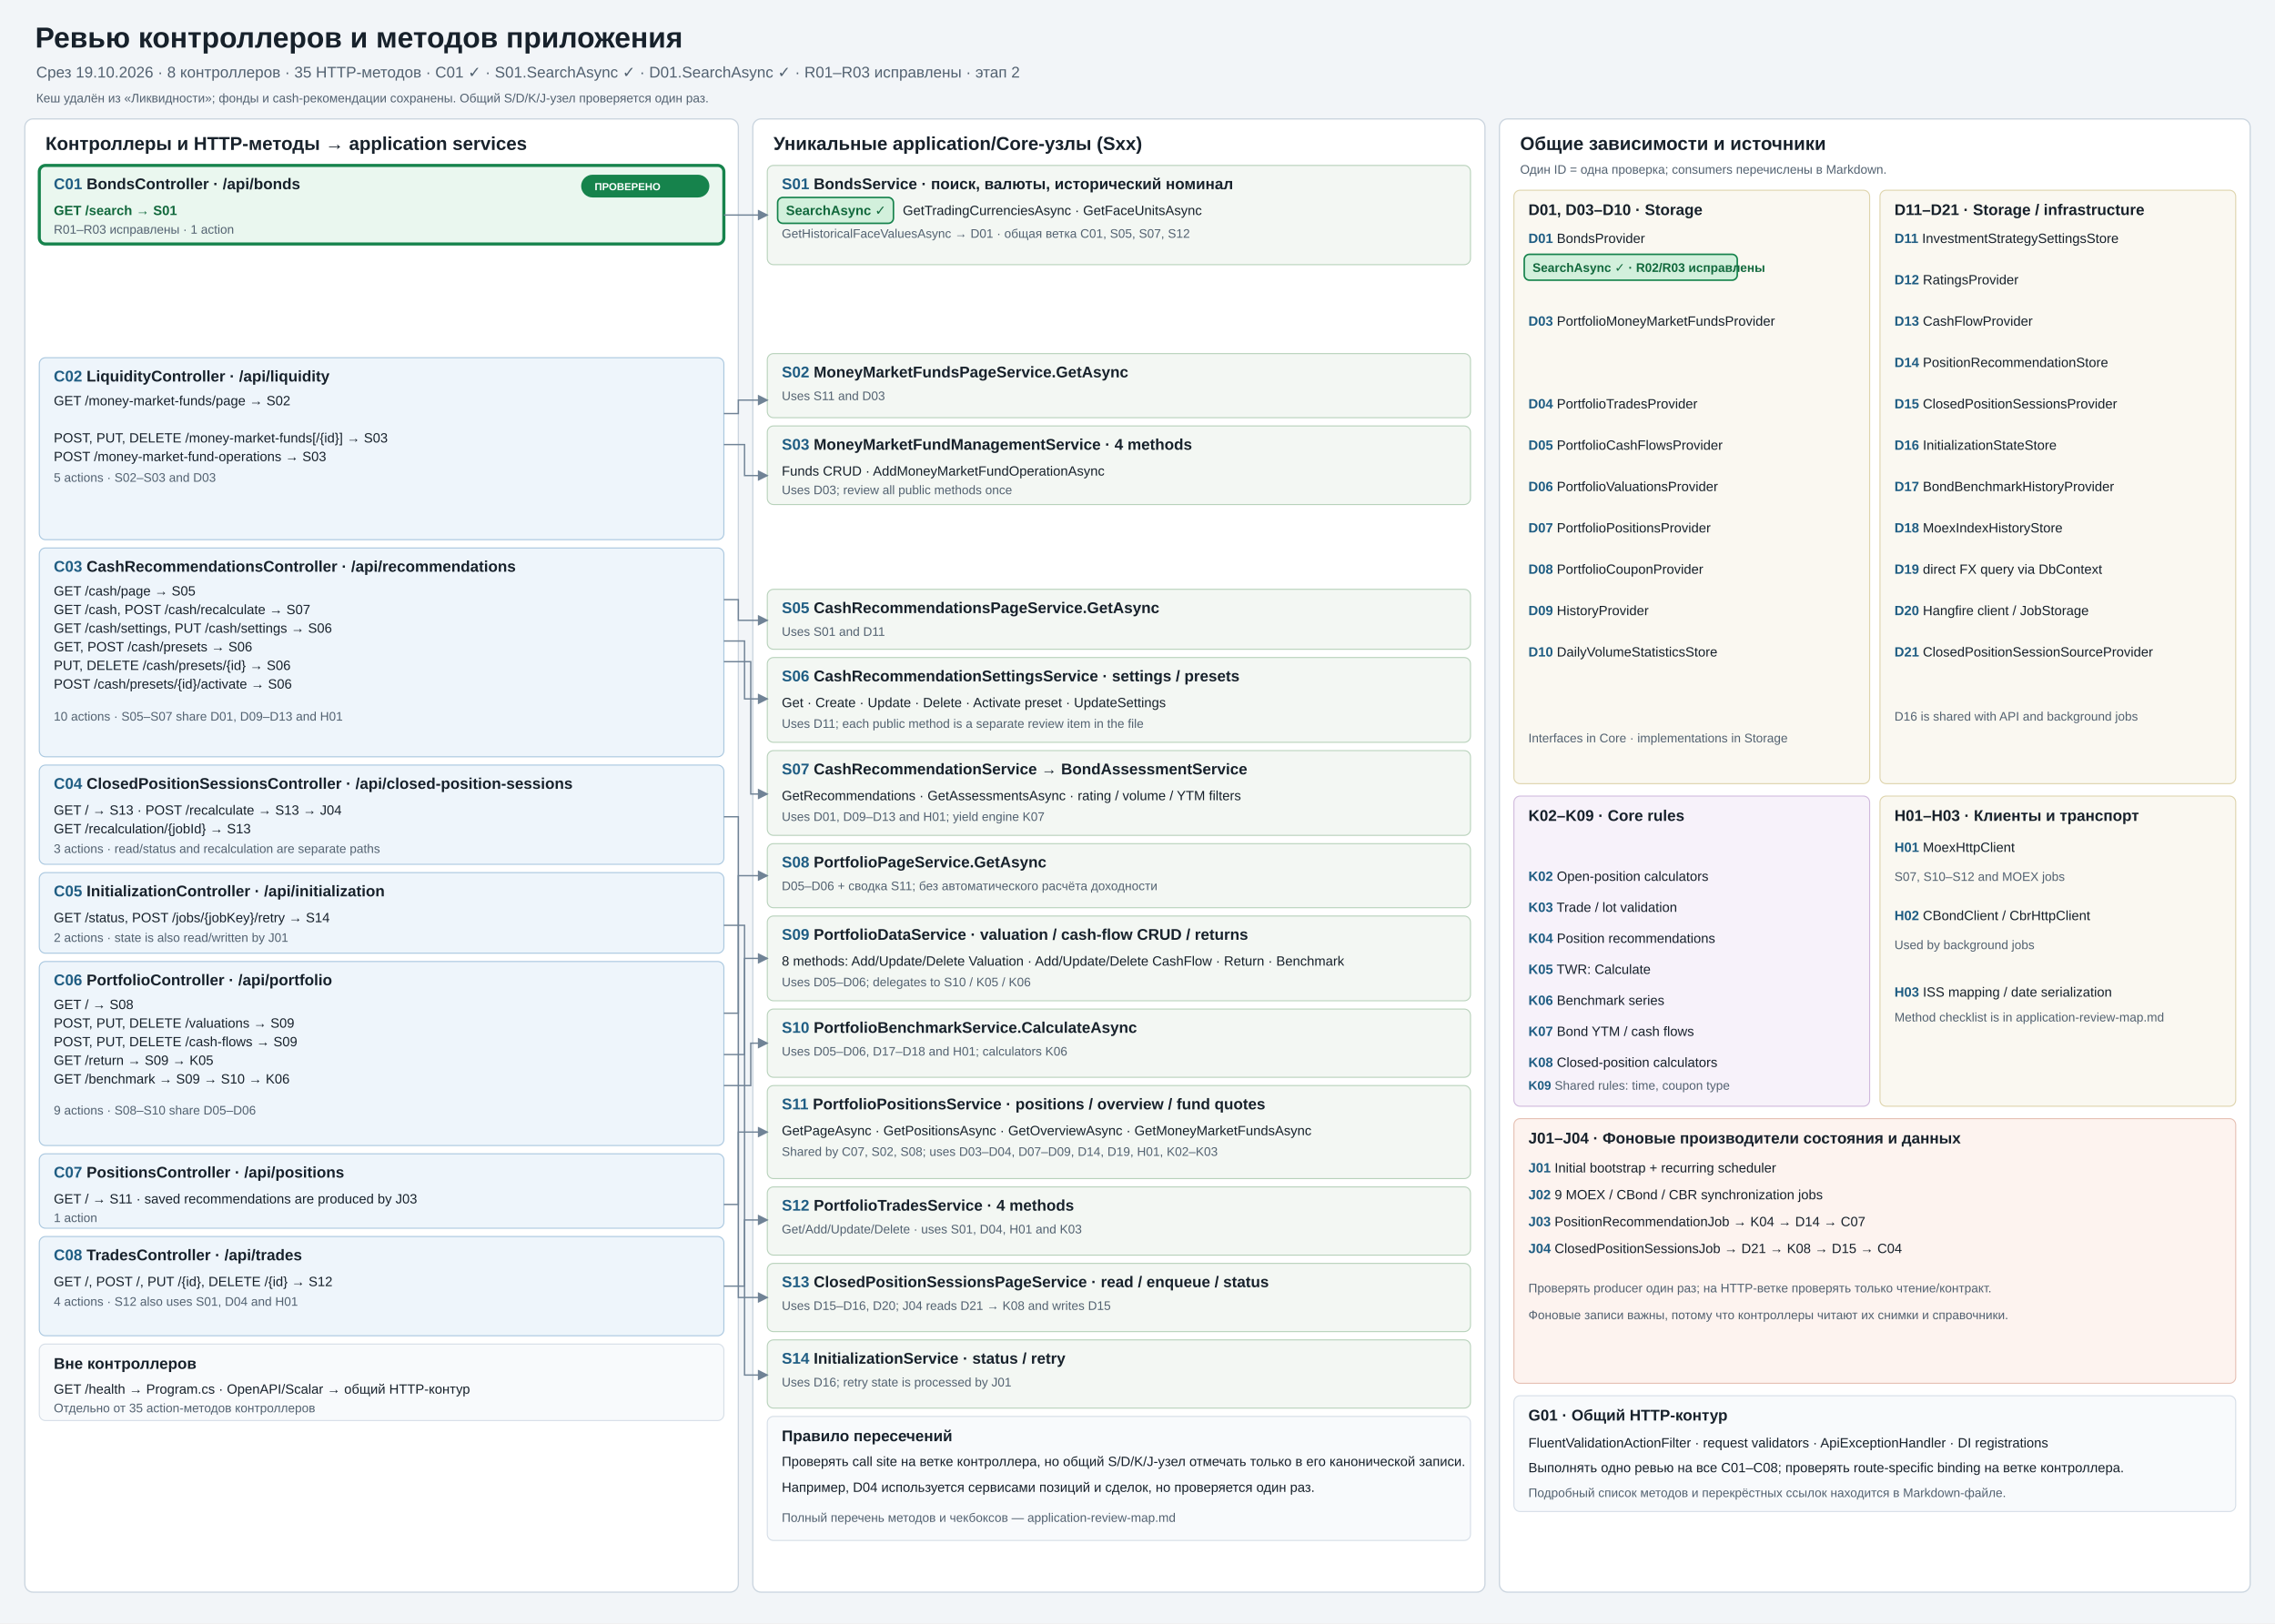
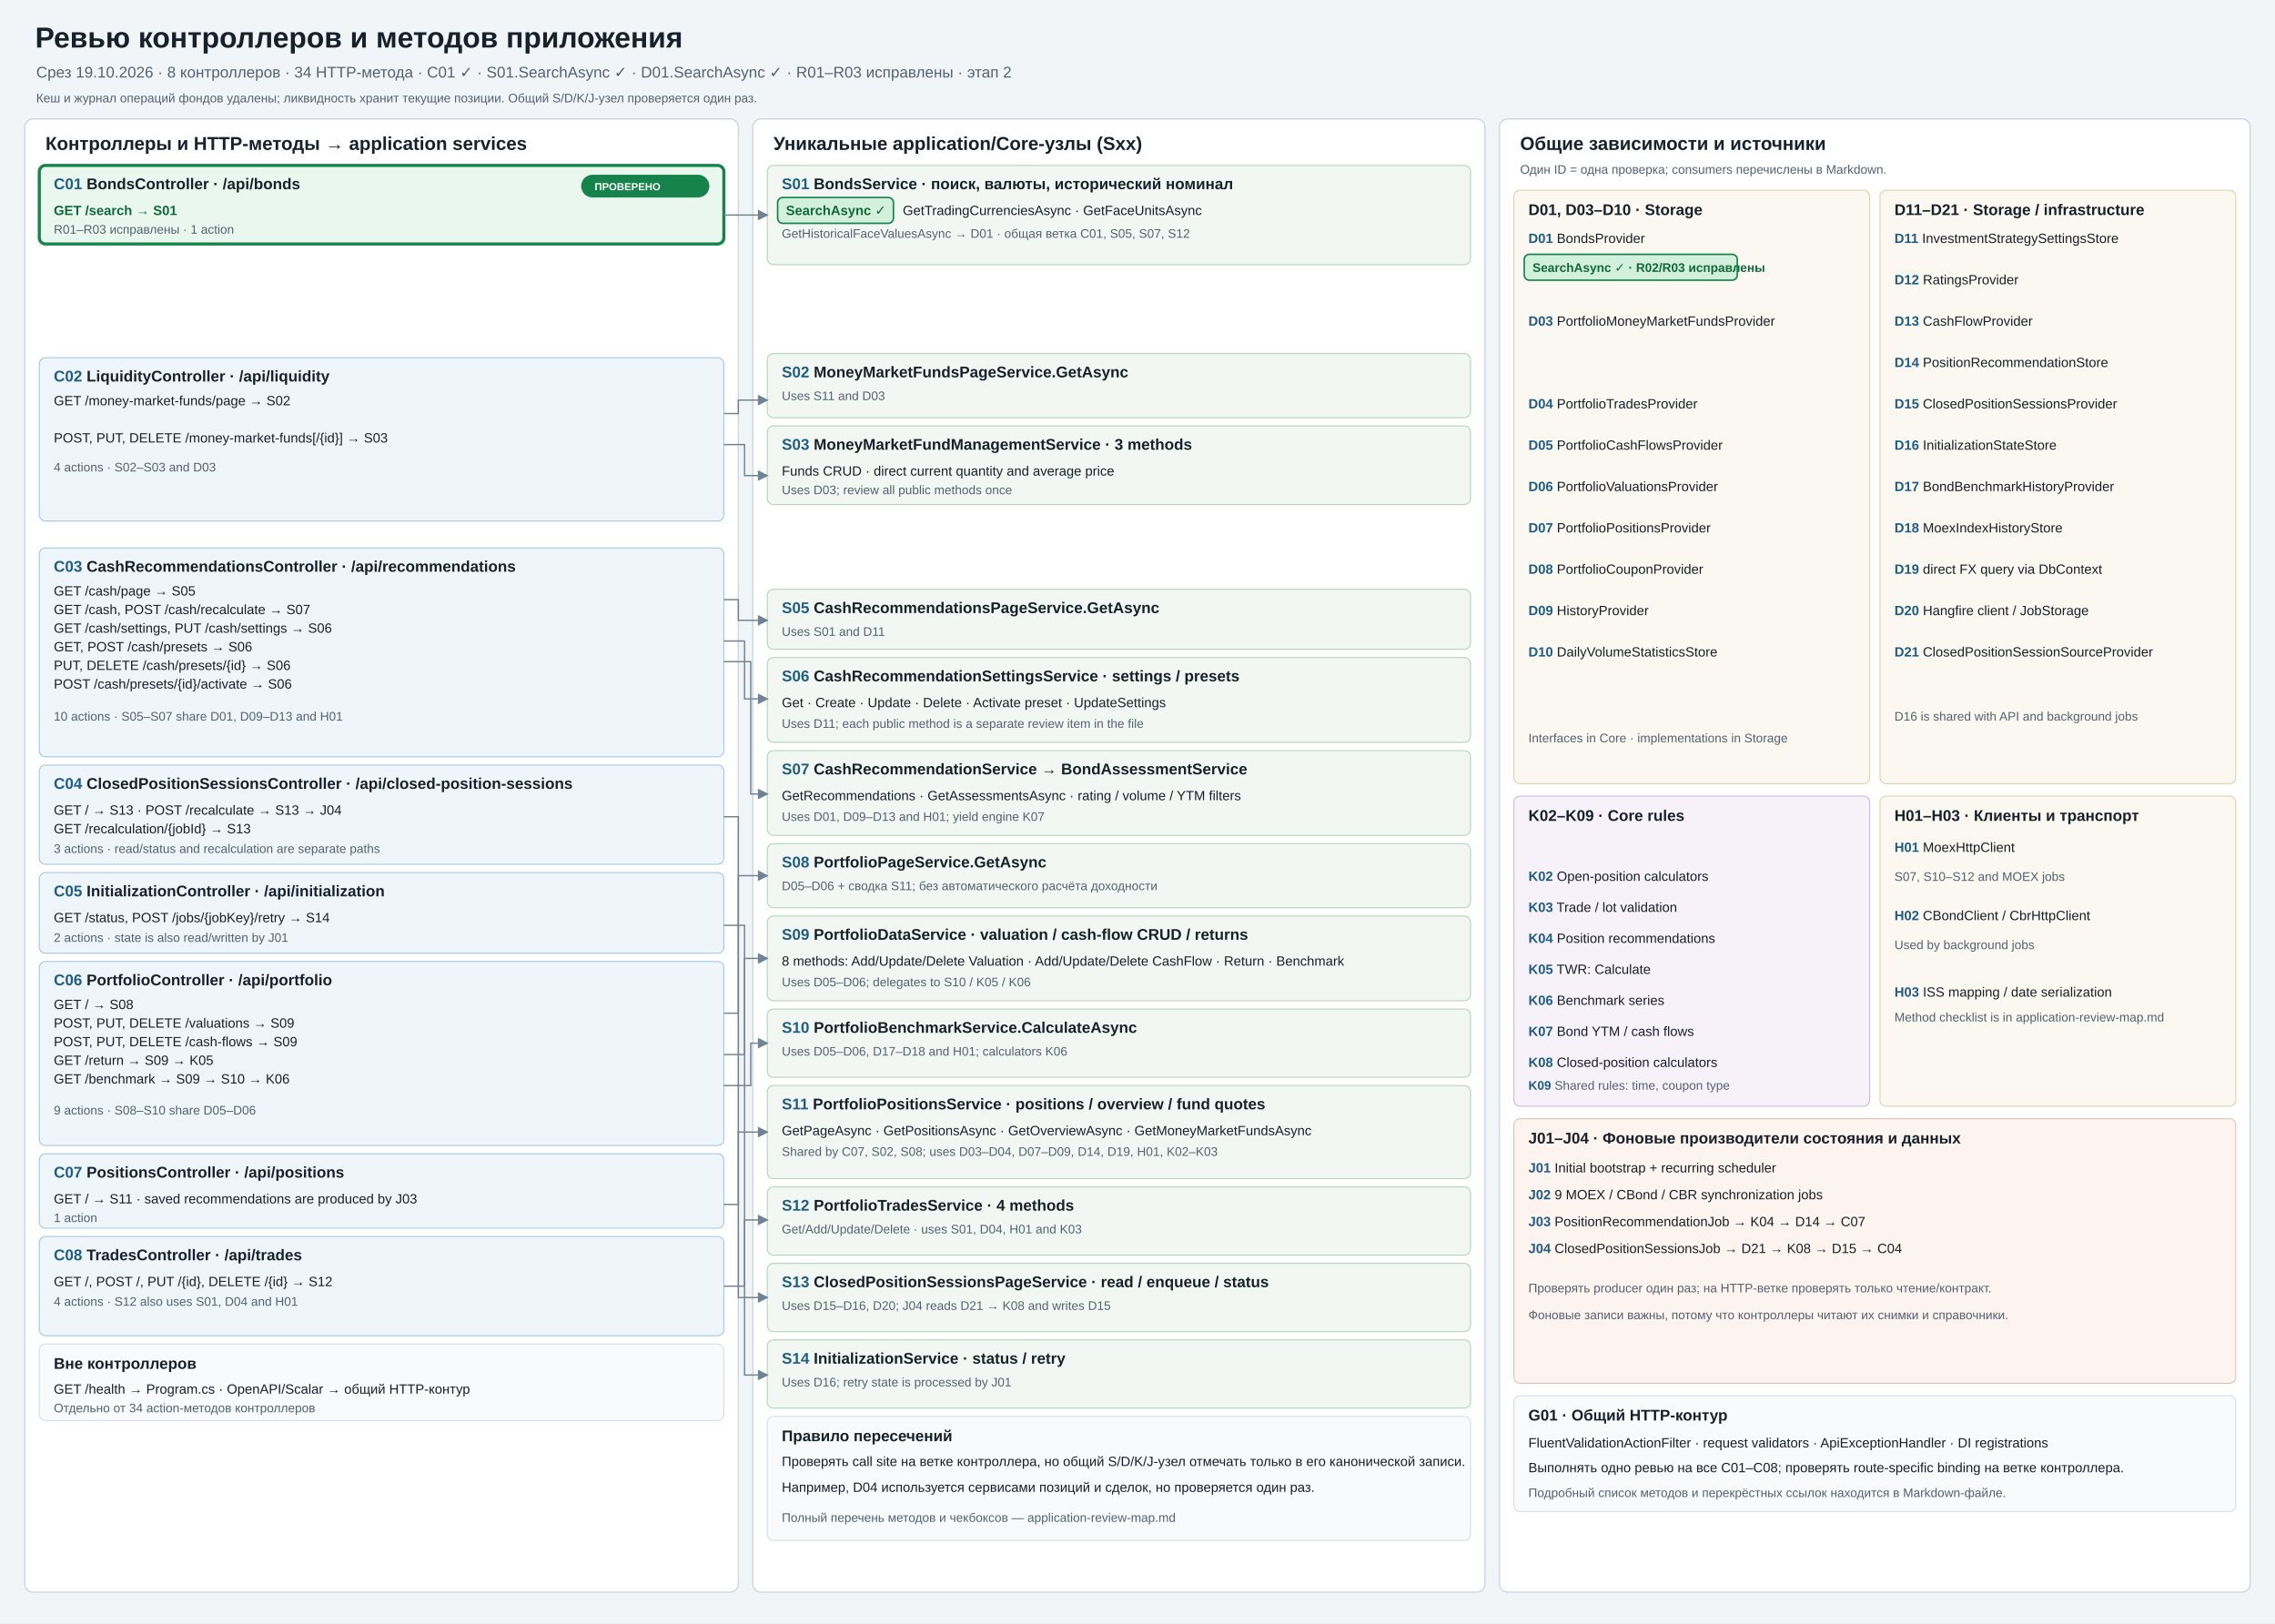
<svg xmlns="http://www.w3.org/2000/svg" width="2200" height="1570" viewBox="0 0 2200 1570" role="img" aria-labelledby="title desc">
  <defs>
    <style>
      text { font-family: Segoe UI, Arial, sans-serif; fill: #17212b; }
      .muted { fill: #526170; }
      .title { font-size: 28px; font-weight: 600; }
      .subtitle { font-size: 15px; }
      .section { font-size: 18px; font-weight: 600; }
      .card-title { font-size: 15px; font-weight: 600; }
      .body { font-size: 13px; }
      .small { font-size: 12px; }
      .panel { fill: #ffffff; stroke: #cbd5df; stroke-width: 1.2; }
      .card { fill: #f8fafc; stroke: #d6dee7; stroke-width: 1; }
      .controller { fill: #eef5fb; stroke: #a9c7df; }
      .service { fill: #f3f7f3; stroke: #b8d2bb; }
      .reviewed-card { fill: #eaf7ef; stroke: #16834c; stroke-width: 3; }
      .reviewed-pill { fill: #d2f0dc; stroke: #16834c; stroke-width: 1.5; }
      .reviewed-text { fill: #11683c; font-weight: 700; }
      .reviewed-badge { fill: #16834c; }
      .reviewed-badge-text { fill: #ffffff; font-size: 10px; font-weight: 700; }
      .dependency { fill: #faf8f1; stroke: #ded4ac; }
      .calc { fill: #f7f2fa; stroke: #d0b9dd; }
      .job { fill: #fdf3ef; stroke: #e5c0b3; }
      .line { stroke: #d4dde6; stroke-width: 1; }
      .connector { fill: none; stroke: #708396; stroke-width: 1.3; marker-end: url(#arrow); }
      .id { fill: #1f5d83; font-weight: 600; }
    </style>
    <marker id="arrow" markerWidth="8" markerHeight="8" refX="7" refY="4" orient="auto" markerUnits="strokeWidth">
      <path d="M0,0 L8,4 L0,8 z" fill="#708396" />
    </marker>
  </defs>
  <rect width="2200" height="1570" fill="#f2f5f8" />
  <text x="34" y="46" class="title">Ревью контроллеров и методов приложения</text>
-   <text x="35" y="75" class="subtitle muted">Срез 19.10.2026 · 8 контроллеров · 35 HTTP-методов · C01 ✓ · S01.SearchAsync ✓ · D01.SearchAsync ✓ · R01–R03 исправлены · этап 2</text>
-   <text x="35" y="99" class="small muted">Кеш удалён из «Ликвидности»; фонды и cash-рекомендации сохранены. Общий S/D/K/J-узел проверяется один раз.</text>
+   <text x="35" y="75" class="subtitle muted">Срез 19.10.2026 · 8 контроллеров · 34 HTTP-метода · C01 ✓ · S01.SearchAsync ✓ · D01.SearchAsync ✓ · R01–R03 исправлены · этап 2</text>
+   <text x="35" y="99" class="small muted">Кеш и журнал операций фондов удалены; ликвидность хранит текущие позиции. Общий S/D/K/J-узел проверяется один раз.</text>
  <rect x="24" y="115" width="690" height="1425" rx="8" class="panel" />
  <text x="44" y="145" class="section">Контроллеры и HTTP-методы → application services</text>
  <rect x="38" y="160" width="662" height="76" rx="6" class="card controller reviewed-card" />
  <text x="52" y="183" class="card-title">
    <tspan class="id">C01</tspan> BondsController · /api/bonds</text>
  <rect x="562" y="169" width="124" height="22" rx="11" class="reviewed-badge" />
  <text x="575" y="184" class="reviewed-badge-text">ПРОВЕРЕНО</text>
  <text x="52" y="208" class="body reviewed-text">GET /search → S01</text>
  <text x="52" y="226" class="small muted">R01–R03 исправлены · 1 action</text>
-   <rect x="38" y="346" width="662" height="176" rx="6" class="card controller" />
+   <rect x="38" y="346" width="662" height="158" rx="6" class="card controller" />
  <text x="52" y="369" class="card-title">
    <tspan class="id">C02</tspan> LiquidityController · /api/liquidity</text>
  <text x="52" y="392" class="body">GET /money-market-funds/page → S02</text>
-   <text x="52" y="410" class="body" />
  <text x="52" y="428" class="body">POST, PUT, DELETE /money-market-funds[/{id}] → S03</text>
-   <text x="52" y="446" class="body">POST /money-market-fund-operations → S03</text>
-   <text x="52" y="466" class="small muted">5 actions · S02–S03 and D03</text>
+   <text x="52" y="456" class="small muted">4 actions · S02–S03 and D03</text>
  <rect x="38" y="530" width="662" height="202" rx="6" class="card controller" />
  <text x="52" y="553" class="card-title">
    <tspan class="id">C03</tspan> CashRecommendationsController · /api/recommendations</text>
  <text x="52" y="576" class="body">GET /cash/page → S05</text>
  <text x="52" y="594" class="body">GET /cash, POST /cash/recalculate → S07</text>
  <text x="52" y="612" class="body">GET /cash/settings, PUT /cash/settings → S06</text>
  <text x="52" y="630" class="body">GET, POST /cash/presets → S06</text>
  <text x="52" y="648" class="body">PUT, DELETE /cash/presets/{id} → S06</text>
  <text x="52" y="666" class="body">POST /cash/presets/{id}/activate → S06</text>
  <text x="52" y="697" class="small muted">10 actions · S05–S07 share D01, D09–D13 and H01</text>
  <rect x="38" y="740" width="662" height="96" rx="6" class="card controller" />
  <text x="52" y="763" class="card-title">
    <tspan class="id">C04</tspan> ClosedPositionSessionsController · /api/closed-position-sessions</text>
  <text x="52" y="788" class="body">GET / → S13 · POST /recalculate → S13 → J04</text>
  <text x="52" y="806" class="body">GET /recalculation/{jobId} → S13</text>
  <text x="52" y="825" class="small muted">3 actions · read/status and recalculation are separate paths</text>
  <rect x="38" y="844" width="662" height="78" rx="6" class="card controller" />
  <text x="52" y="867" class="card-title">
    <tspan class="id">C05</tspan> InitializationController · /api/initialization</text>
  <text x="52" y="892" class="body">GET /status, POST /jobs/{jobKey}/retry → S14</text>
  <text x="52" y="911" class="small muted">2 actions · state is also read/written by J01</text>
  <rect x="38" y="930" width="662" height="178" rx="6" class="card controller" />
  <text x="52" y="953" class="card-title">
    <tspan class="id">C06</tspan> PortfolioController · /api/portfolio</text>
  <text x="52" y="976" class="body">GET / → S08</text>
  <text x="52" y="994" class="body">POST, PUT, DELETE /valuations → S09</text>
  <text x="52" y="1012" class="body">POST, PUT, DELETE /cash-flows → S09</text>
  <text x="52" y="1030" class="body">GET /return → S09 → K05</text>
  <text x="52" y="1048" class="body">GET /benchmark → S09 → S10 → K06</text>
  <text x="52" y="1078" class="small muted">9 actions · S08–S10 share D05–D06</text>
  <rect x="38" y="1116" width="662" height="72" rx="6" class="card controller" />
  <text x="52" y="1139" class="card-title">
    <tspan class="id">C07</tspan> PositionsController · /api/positions</text>
  <text x="52" y="1164" class="body">GET / → S11 · saved recommendations are produced by J03</text>
  <text x="52" y="1182" class="small muted">1 action</text>
  <rect x="38" y="1196" width="662" height="96" rx="6" class="card controller" />
  <text x="52" y="1219" class="card-title">
    <tspan class="id">C08</tspan> TradesController · /api/trades</text>
  <text x="52" y="1244" class="body">GET /, POST /, PUT /{id}, DELETE /{id} → S12</text>
  <text x="52" y="1263" class="small muted">4 actions · S12 also uses S01, D04 and H01</text>
  <rect x="38" y="1300" width="662" height="74" rx="6" class="card" />
  <text x="52" y="1324" class="card-title">Вне контроллеров</text>
  <text x="52" y="1348" class="body">GET /health → Program.cs · OpenAPI/Scalar → общий HTTP-контур</text>
-   <text x="52" y="1366" class="small muted">Отдельно от 35 action-методов контроллеров</text>
+   <text x="52" y="1366" class="small muted">Отдельно от 34 action-методов контроллеров</text>
  <rect x="728" y="115" width="708" height="1425" rx="8" class="panel" />
  <text x="748" y="145" class="section">Уникальные application/Core-узлы (Sxx)</text>
  <rect x="742" y="160" width="680" height="96" rx="6" class="card service" />
  <text x="756" y="183" class="card-title">
    <tspan class="id">S01</tspan> BondsService · поиск, валюты, исторический номинал</text>
  <rect x="752" y="191" width="112" height="25" rx="5" class="reviewed-pill" />
  <text x="760" y="208" class="body reviewed-text">SearchAsync ✓</text>
  <text x="873" y="208" class="body">GetTradingCurrenciesAsync · GetFaceUnitsAsync</text>
  <text x="756" y="230" class="small muted">GetHistoricalFaceValuesAsync → D01 · общая ветка C01, S05, S07, S12</text>
  <rect x="742" y="342" width="680" height="62" rx="6" class="card service" />
  <text x="756" y="365" class="card-title">
    <tspan class="id">S02</tspan> MoneyMarketFundsPageService.GetAsync</text>
  <text x="756" y="387" class="small muted">Uses S11 and D03</text>
  <rect x="742" y="412" width="680" height="76" rx="6" class="card service" />
  <text x="756" y="435" class="card-title">
-     <tspan class="id">S03</tspan> MoneyMarketFundManagementService · 4 methods</text>
-   <text x="756" y="460" class="body">Funds CRUD · AddMoneyMarketFundOperationAsync</text>
+     <tspan class="id">S03</tspan> MoneyMarketFundManagementService · 3 methods</text>
+   <text x="756" y="460" class="body">Funds CRUD · direct current quantity and average price</text>
  <text x="756" y="478" class="small muted">Uses D03; review all public methods once</text>
  <rect x="742" y="570" width="680" height="58" rx="6" class="card service" />
  <text x="756" y="593" class="card-title">
    <tspan class="id">S05</tspan> CashRecommendationsPageService.GetAsync</text>
  <text x="756" y="615" class="small muted">Uses S01 and D11</text>
  <rect x="742" y="636" width="680" height="82" rx="6" class="card service" />
  <text x="756" y="659" class="card-title">
    <tspan class="id">S06</tspan> CashRecommendationSettingsService · settings / presets</text>
  <text x="756" y="684" class="body">Get · Create · Update · Delete · Activate preset · UpdateSettings</text>
  <text x="756" y="704" class="small muted">Uses D11; each public method is a separate review item in the file</text>
  <rect x="742" y="726" width="680" height="82" rx="6" class="card service" />
  <text x="756" y="749" class="card-title">
    <tspan class="id">S07</tspan> CashRecommendationService → BondAssessmentService</text>
  <text x="756" y="774" class="body">GetRecommendations · GetAssessmentsAsync · rating / volume / YTM filters</text>
  <text x="756" y="794" class="small muted">Uses D01, D09–D13 and H01; yield engine K07</text>
  <rect x="742" y="816" width="680" height="62" rx="6" class="card service" />
  <text x="756" y="839" class="card-title">
    <tspan class="id">S08</tspan> PortfolioPageService.GetAsync</text>
  <text x="756" y="861" class="small muted">D05–D06 + сводка S11; без автоматического расчёта доходности</text>
  <rect x="742" y="886" width="680" height="82" rx="6" class="card service" />
  <text x="756" y="909" class="card-title">
    <tspan class="id">S09</tspan> PortfolioDataService · valuation / cash-flow CRUD / returns</text>
  <text x="756" y="934" class="body">8 methods: Add/Update/Delete Valuation · Add/Update/Delete CashFlow · Return · Benchmark</text>
  <text x="756" y="954" class="small muted">Uses D05–D06; delegates to S10 / K05 / K06</text>
  <rect x="742" y="976" width="680" height="66" rx="6" class="card service" />
  <text x="756" y="999" class="card-title">
    <tspan class="id">S10</tspan> PortfolioBenchmarkService.CalculateAsync</text>
  <text x="756" y="1021" class="small muted">Uses D05–D06, D17–D18 and H01; calculators K06</text>
  <rect x="742" y="1050" width="680" height="90" rx="6" class="card service" />
  <text x="756" y="1073" class="card-title">
    <tspan class="id">S11</tspan> PortfolioPositionsService · positions / overview / fund quotes</text>
  <text x="756" y="1098" class="body">GetPageAsync · GetPositionsAsync · GetOverviewAsync · GetMoneyMarketFundsAsync</text>
  <text x="756" y="1118" class="small muted">Shared by C07, S02, S08; uses D03–D04, D07–D09, D14, D19, H01, K02–K03</text>
  <rect x="742" y="1148" width="680" height="66" rx="6" class="card service" />
  <text x="756" y="1171" class="card-title">
    <tspan class="id">S12</tspan> PortfolioTradesService · 4 methods</text>
  <text x="756" y="1193" class="small muted">Get/Add/Update/Delete · uses S01, D04, H01 and K03</text>
  <rect x="742" y="1222" width="680" height="66" rx="6" class="card service" />
  <text x="756" y="1245" class="card-title">
    <tspan class="id">S13</tspan> ClosedPositionSessionsPageService · read / enqueue / status</text>
  <text x="756" y="1267" class="small muted">Uses D15–D16, D20; J04 reads D21 → K08 and writes D15</text>
  <rect x="742" y="1296" width="680" height="66" rx="6" class="card service" />
  <text x="756" y="1319" class="card-title">
    <tspan class="id">S14</tspan> InitializationService · status / retry</text>
  <text x="756" y="1341" class="small muted">Uses D16; retry state is processed by J01</text>
  <rect x="742" y="1370" width="680" height="120" rx="6" class="card" />
  <text x="756" y="1394" class="card-title">Правило пересечений</text>
  <text x="756" y="1418" class="body">Проверять call site на ветке контроллера, но общий S/D/K/J-узел отмечать только в его канонической записи.</text>
  <text x="756" y="1443" class="body">Например, D04 используется сервисами позиций и сделок, но проверяется один раз.</text>
  <text x="756" y="1472" class="small muted">Полный перечень методов и чекбоксов — application-review-map.md</text>
  <rect x="1450" y="115" width="726" height="1425" rx="8" class="panel" />
  <path class="connector" d="M700 208 H742" />
  <path class="connector" d="M700 400 H714 V387 H742" />
  <path class="connector" d="M700 430 H720 V460 H742" />
  <path class="connector" d="M700 580 H714 V600 H742" />
  <path class="connector" d="M700 620 H720 V676 H742" />
  <path class="connector" d="M700 640 H726 V768 H742" />
  <path class="connector" d="M700 790 H714 V1255 H742" />
  <path class="connector" d="M700 895 H720 V1330 H742" />
  <path class="connector" d="M700 980 H714 V847 H742" />
  <path class="connector" d="M700 1020 H720 V927 H742" />
  <path class="connector" d="M700 1050 H726 V1009 H742" />
  <path class="connector" d="M700 1165 H714 V1095 H742" />
  <path class="connector" d="M700 1244 H720 V1180 H742" />
  <text x="1470" y="145" class="section">Общие зависимости и источники</text>
  <text x="1470" y="168" class="small muted">Один ID = одна проверка; consumers перечислены в Markdown.</text>
  <rect x="1464" y="184" width="344" height="574" rx="6" class="card dependency" />
  <text x="1478" y="208" class="card-title">D01, D03–D10 · Storage</text>
  <text x="1478" y="235" class="body">
    <tspan class="id">D01</tspan> BondsProvider</text>
  <rect x="1474" y="246" width="206" height="25" rx="5" class="reviewed-pill" />
  <text x="1482" y="263" class="small reviewed-text">SearchAsync ✓ · R02/R03 исправлены</text>
  <text x="1478" y="315" class="body">
    <tspan class="id">D03</tspan> PortfolioMoneyMarketFundsProvider</text>
  <text x="1482" y="341" class="small reviewed-text" />
  <text x="1478" y="355" class="body" />
  <text x="1478" y="395" class="body">
    <tspan class="id">D04</tspan> PortfolioTradesProvider</text>
  <text x="1478" y="435" class="body">
    <tspan class="id">D05</tspan> PortfolioCashFlowsProvider</text>
  <text x="1478" y="475" class="body">
    <tspan class="id">D06</tspan> PortfolioValuationsProvider</text>
  <text x="1478" y="515" class="body">
    <tspan class="id">D07</tspan> PortfolioPositionsProvider</text>
  <text x="1478" y="555" class="body">
    <tspan class="id">D08</tspan> PortfolioCouponProvider</text>
  <text x="1478" y="595" class="body">
    <tspan class="id">D09</tspan> HistoryProvider</text>
  <text x="1478" y="635" class="body">
    <tspan class="id">D10</tspan> DailyVolumeStatisticsStore</text>
  <text x="1478" y="718" class="small muted">Interfaces in Core · implementations in Storage</text>
  <rect x="1818" y="184" width="344" height="574" rx="6" class="card dependency" />
  <text x="1832" y="208" class="card-title">D11–D21 · Storage / infrastructure</text>
  <text x="1832" y="235" class="body">
    <tspan class="id">D11</tspan> InvestmentStrategySettingsStore</text>
  <text x="1832" y="275" class="body">
    <tspan class="id">D12</tspan> RatingsProvider</text>
  <text x="1832" y="315" class="body">
    <tspan class="id">D13</tspan> CashFlowProvider</text>
  <text x="1832" y="355" class="body">
    <tspan class="id">D14</tspan> PositionRecommendationStore</text>
  <text x="1832" y="395" class="body">
    <tspan class="id">D15</tspan> ClosedPositionSessionsProvider</text>
  <text x="1832" y="435" class="body">
    <tspan class="id">D16</tspan> InitializationStateStore</text>
  <text x="1832" y="475" class="body">
    <tspan class="id">D17</tspan> BondBenchmarkHistoryProvider</text>
  <text x="1832" y="515" class="body">
    <tspan class="id">D18</tspan> MoexIndexHistoryStore</text>
  <text x="1832" y="555" class="body">
    <tspan class="id">D19</tspan> direct FX query via DbContext</text>
  <text x="1832" y="595" class="body">
    <tspan class="id">D20</tspan> Hangfire client / JobStorage</text>
  <text x="1832" y="635" class="body">
    <tspan class="id">D21</tspan> ClosedPositionSessionSourceProvider</text>
  <text x="1832" y="697" class="small muted">D16 is shared with API and background jobs</text>
  <rect x="1464" y="770" width="344" height="300" rx="6" class="card calc" />
  <text x="1478" y="794" class="card-title">K02–K09 · Core rules</text>
  <text x="1478" y="852" class="body">
    <tspan class="id">K02</tspan> Open-position calculators</text>
  <text x="1478" y="882" class="body">
    <tspan class="id">K03</tspan> Trade / lot validation</text>
  <text x="1478" y="912" class="body">
    <tspan class="id">K04</tspan> Position recommendations</text>
  <text x="1478" y="942" class="body">
    <tspan class="id">K05</tspan> TWR: Calculate</text>
  <text x="1478" y="972" class="body">
    <tspan class="id">K06</tspan> Benchmark series</text>
  <text x="1478" y="1002" class="body">
    <tspan class="id">K07</tspan> Bond YTM / cash flows</text>
  <text x="1478" y="1032" class="body">
    <tspan class="id">K08</tspan> Closed-position calculators</text>
  <text x="1478" y="1054" class="small muted">
    <tspan class="id">K09</tspan> Shared rules: time, coupon type</text>
  <rect x="1818" y="770" width="344" height="300" rx="6" class="card dependency" />
  <text x="1832" y="794" class="card-title">H01–H03 · Клиенты и транспорт</text>
  <text x="1832" y="824" class="body">
    <tspan class="id">H01</tspan> MoexHttpClient</text>
  <text x="1832" y="852" class="small muted">S07, S10–S12 and MOEX jobs</text>
  <text x="1832" y="890" class="body">
    <tspan class="id">H02</tspan> CBondClient / CbrHttpClient</text>
  <text x="1832" y="918" class="small muted">Used by background jobs</text>
  <text x="1832" y="964" class="body">
    <tspan class="id">H03</tspan> ISS mapping / date serialization</text>
  <text x="1832" y="988" class="small muted">Method checklist is in application-review-map.md</text>
  <rect x="1464" y="1082" width="698" height="256" rx="6" class="card job" />
  <text x="1478" y="1106" class="card-title">J01–J04 · Фоновые производители состояния и данных</text>
  <text x="1478" y="1134" class="body">
    <tspan class="id">J01</tspan> Initial bootstrap + recurring scheduler</text>
  <text x="1478" y="1160" class="body">
    <tspan class="id">J02</tspan> 9 MOEX / CBond / CBR synchronization jobs</text>
  <text x="1478" y="1186" class="body">
    <tspan class="id">J03</tspan> PositionRecommendationJob → K04 → D14 → C07</text>
  <text x="1478" y="1212" class="body">
    <tspan class="id">J04</tspan> ClosedPositionSessionsJob → D21 → K08 → D15 → C04</text>
  <text x="1478" y="1250" class="small muted">Проверять producer один раз; на HTTP-ветке проверять только чтение/контракт.</text>
  <text x="1478" y="1276" class="small muted">Фоновые записи важны, потому что контроллеры читают их снимки и справочники.</text>
  <rect x="1464" y="1350" width="698" height="112" rx="6" class="card" />
  <text x="1478" y="1374" class="card-title">G01 · Общий HTTP-контур</text>
  <text x="1478" y="1400" class="body">FluentValidationActionFilter · request validators · ApiExceptionHandler · DI registrations</text>
  <text x="1478" y="1424" class="body">Выполнять одно ревью на все C01–C08; проверять route-specific binding на ветке контроллера.</text>
  <text x="1478" y="1448" class="small muted">Подробный список методов и перекрёстных ссылок находится в Markdown-файле.</text>
</svg>
